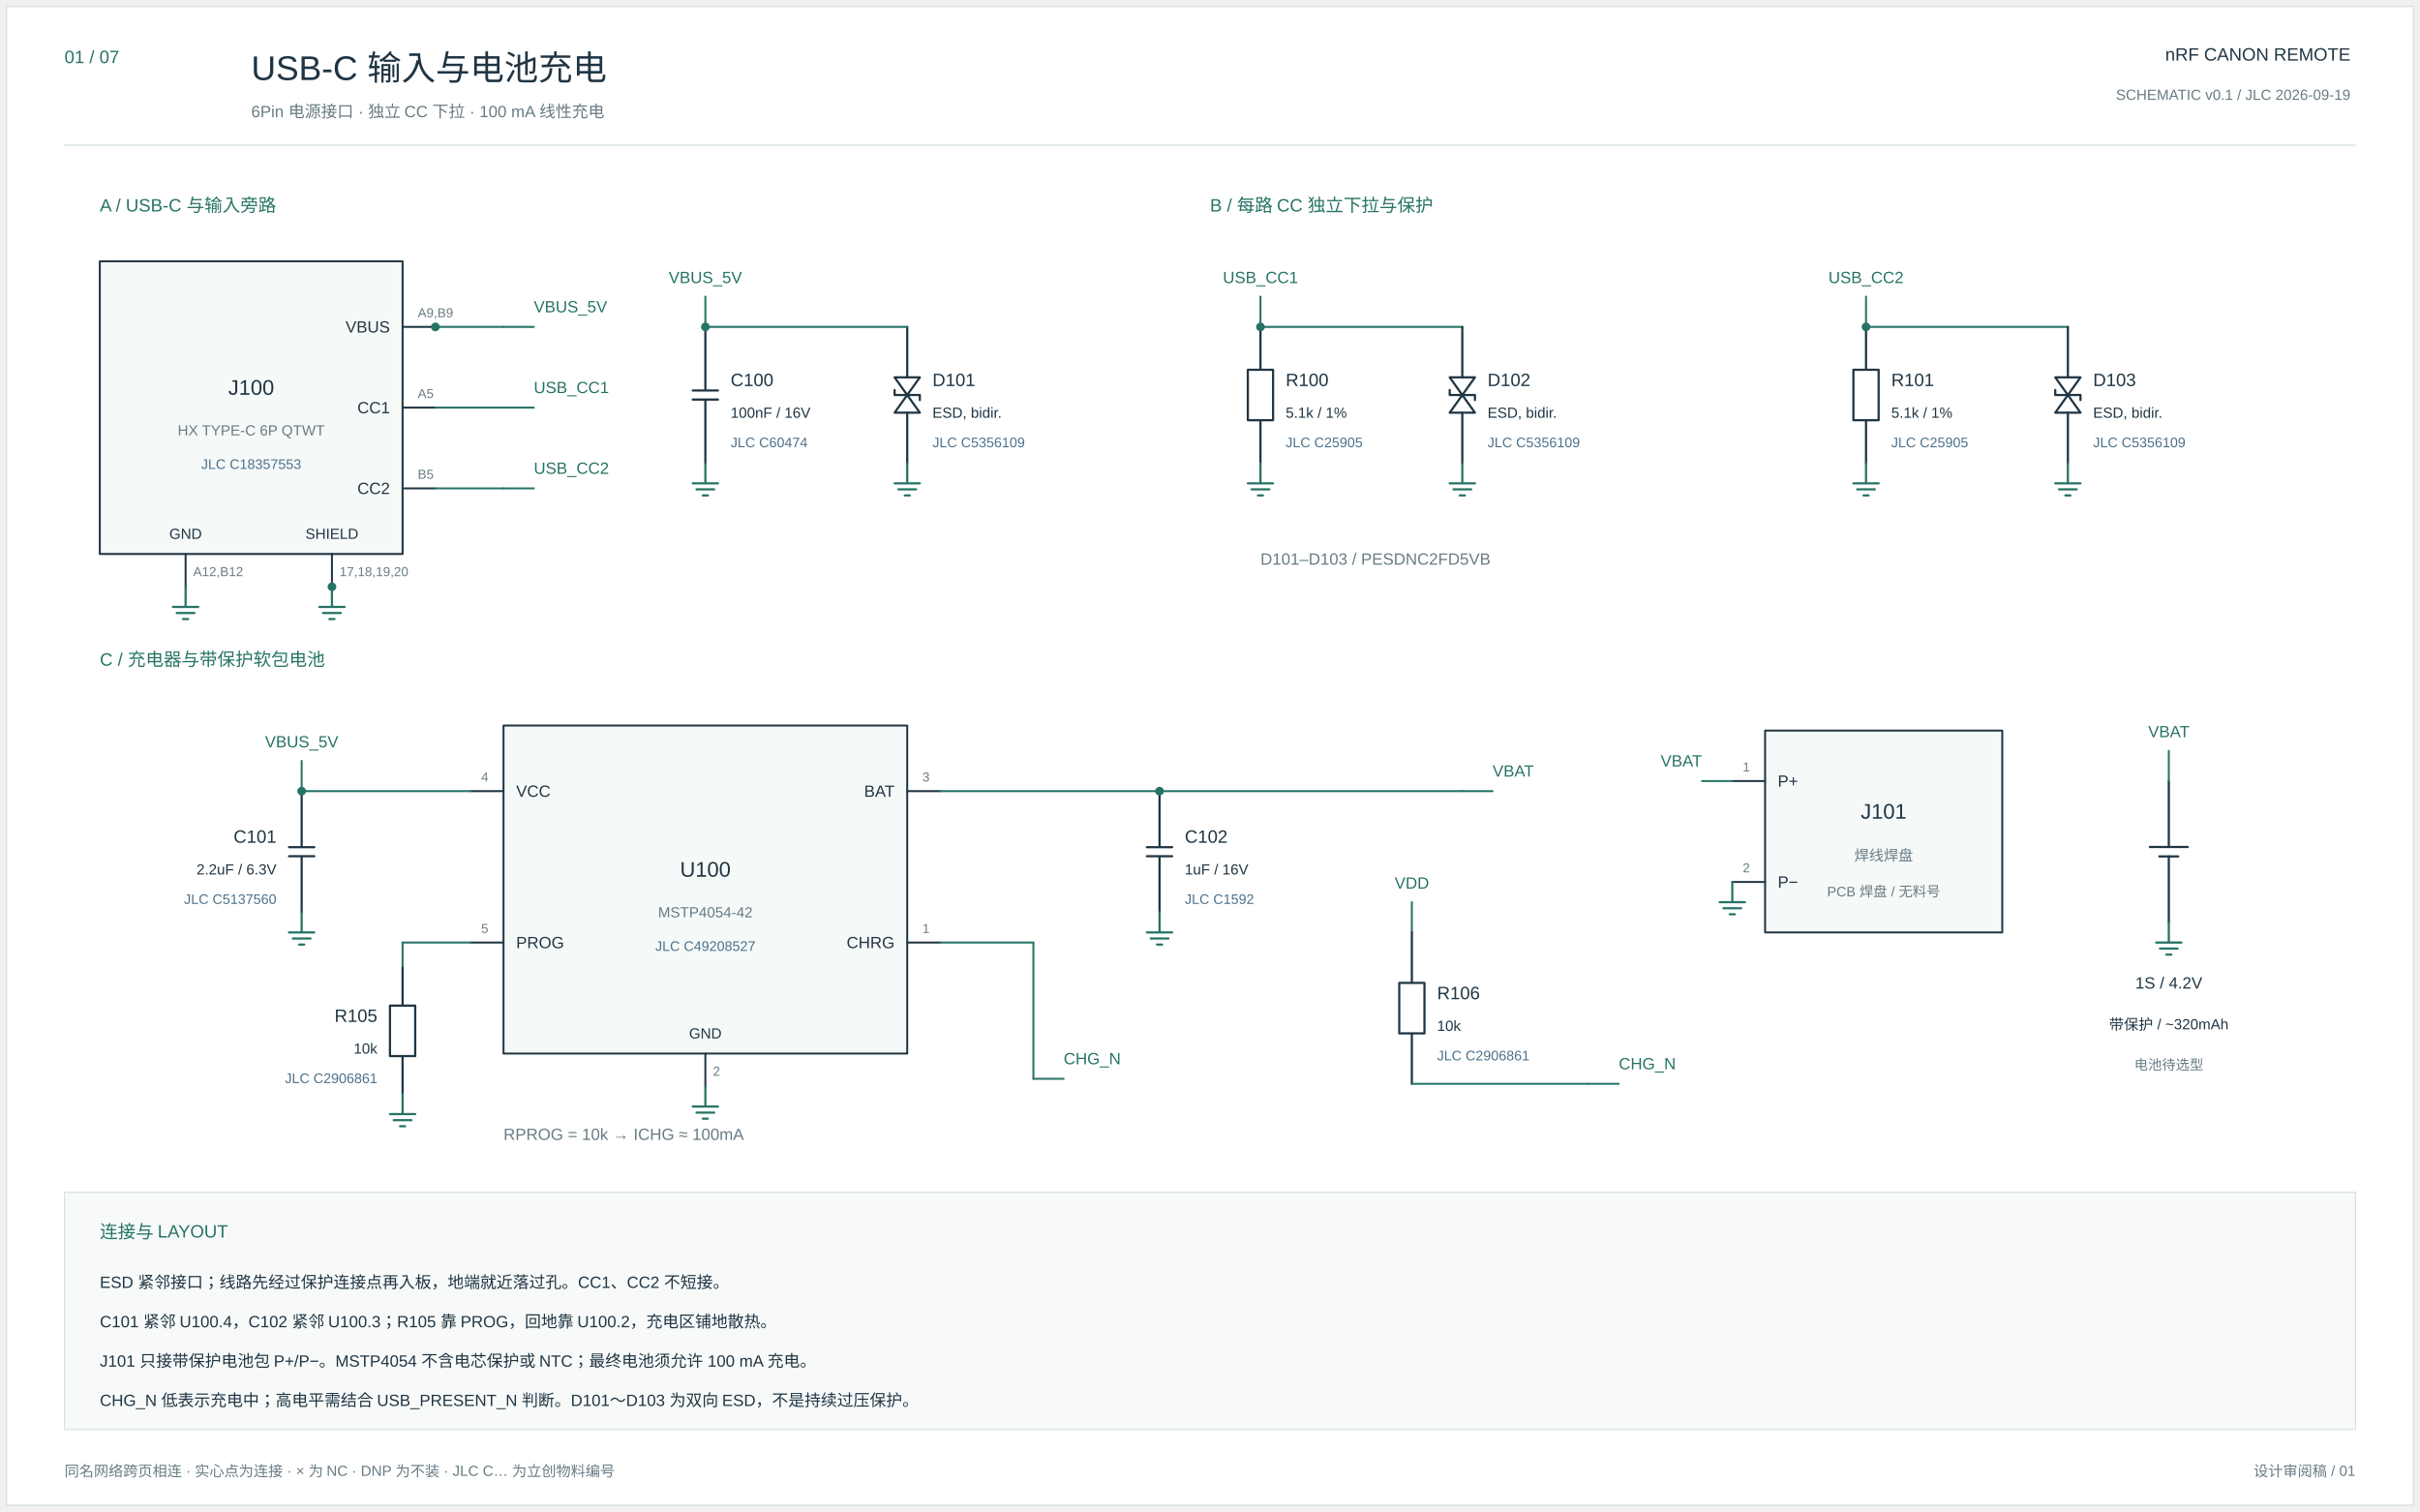
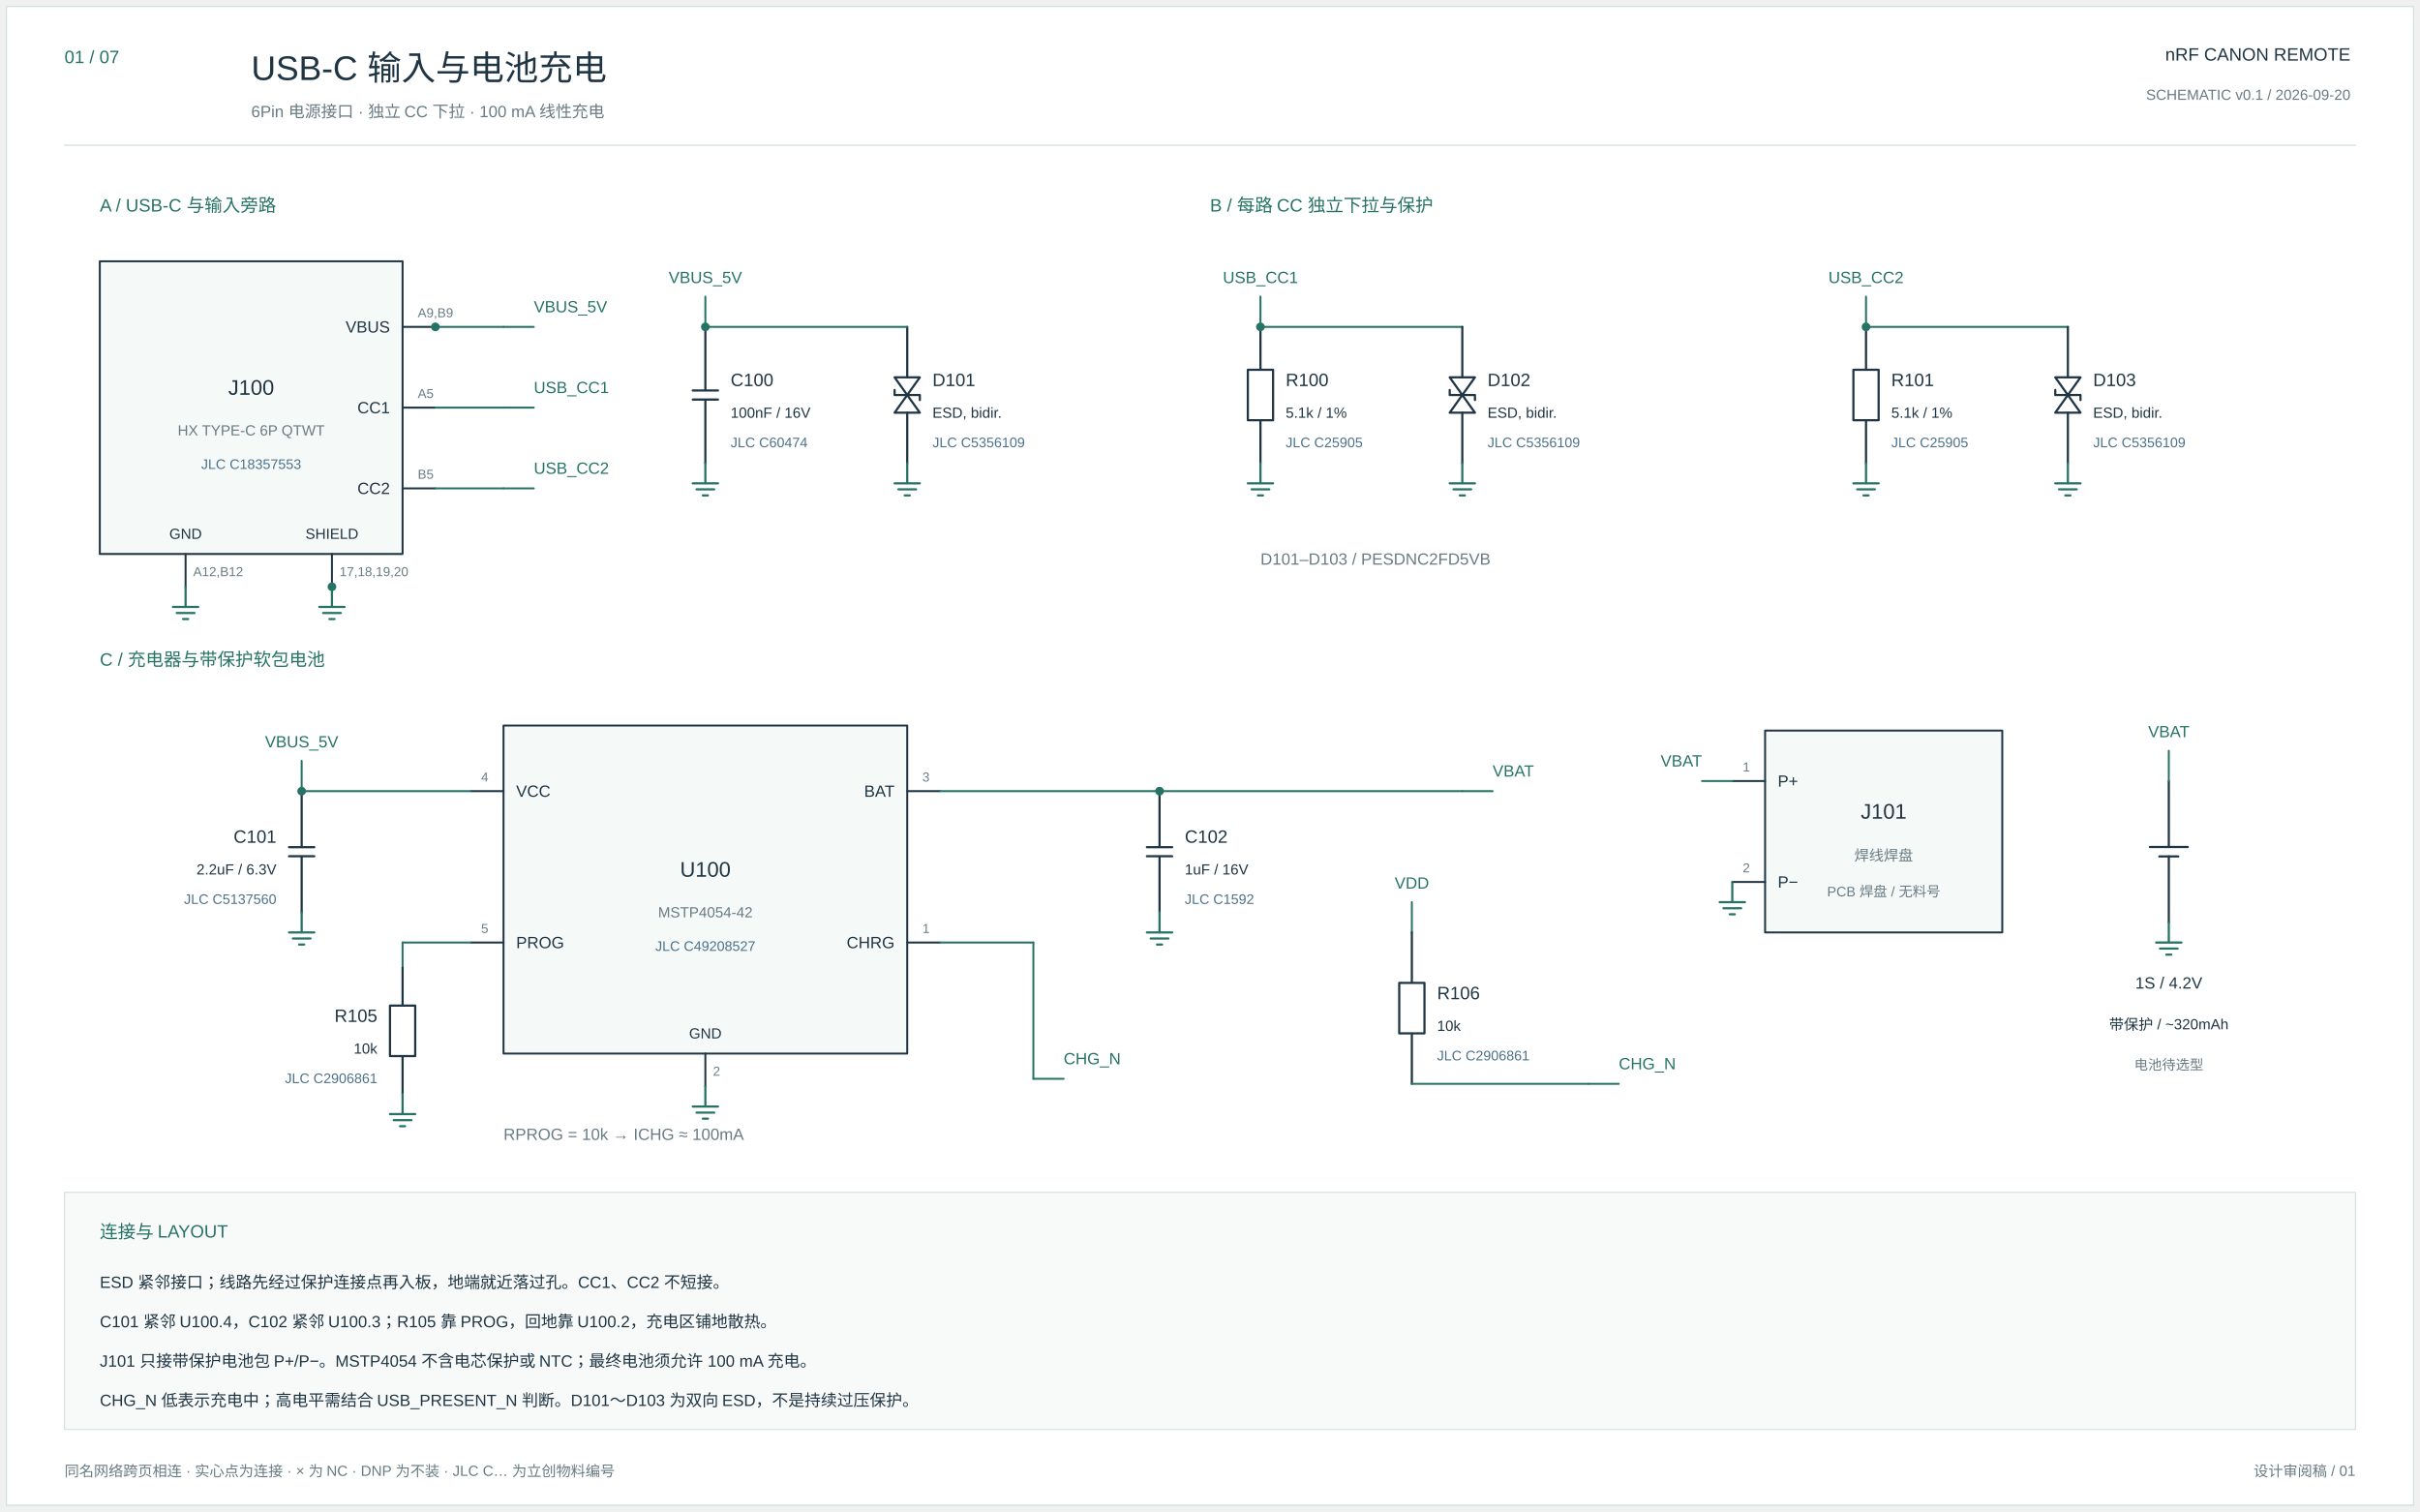
<svg xmlns="http://www.w3.org/2000/svg" role="img" aria-label="USB-C 输入与电池充电" xml:lang="en" height="927.424pt" width="1484.704pt" viewBox="0.688 -928.112 1484.704 927.424">
  <polygon points="4.644,-4.644 1481.436,-4.644 1481.436,-924.156 4.644,-924.156 " style="stroke:#d5e1df;fill:white;stroke-width:0.8;stroke-dasharray:-;stroke-linecap:round;stroke-linejoin:round;" />
  <polygon points="40.248,-51.084 1445.832,-51.084 1445.832,-196.596 40.248,-196.596 " style="stroke:#d5e1df;fill:#f7faf9;stroke-width:0.7;stroke-dasharray:-;stroke-linecap:round;stroke-linejoin:round;" />
  <polygon points="61.92,-588.24 247.68,-588.24 247.68,-767.808 61.92,-767.808 " style="stroke:#203543;fill:#f5f9f8;stroke-width:1.2;stroke-dasharray:-;stroke-linecap:round;stroke-linejoin:round;" />
  <polygon points="309.6,-281.736 557.28,-281.736 557.28,-482.976 309.6,-482.976 " style="stroke:#203543;fill:#f5f9f8;stroke-width:1.2;stroke-dasharray:-;stroke-linecap:round;stroke-linejoin:round;" />
  <polygon points="1083.6,-356.04 1229.112,-356.04 1229.112,-479.88 1083.6,-479.88 " style="stroke:#203543;fill:#f5f9f8;stroke-width:1.2;stroke-dasharray:-;stroke-linecap:round;stroke-linejoin:round;" />
  <polygon points="565.02,-696.6 557.28,-685.764 549.54,-696.6 " style="stroke:#203543;fill:none;stroke-width:1.35;stroke-dasharray:-;stroke-linecap:round;stroke-linejoin:round;" />
  <polygon points="557.28,-685.764 565.02,-674.928 549.54,-674.928 " style="stroke:#203543;fill:none;stroke-width:1.35;stroke-dasharray:-;stroke-linecap:round;stroke-linejoin:round;" />
  <polygon points="905.58,-696.6 897.84,-685.764 890.1,-696.6 " style="stroke:#203543;fill:none;stroke-width:1.35;stroke-dasharray:-;stroke-linecap:round;stroke-linejoin:round;" />
  <polygon points="897.84,-685.764 905.58,-674.928 890.1,-674.928 " style="stroke:#203543;fill:none;stroke-width:1.35;stroke-dasharray:-;stroke-linecap:round;stroke-linejoin:round;" />
  <polygon points="1277.1,-696.6 1269.36,-685.764 1261.62,-696.6 " style="stroke:#203543;fill:none;stroke-width:1.35;stroke-dasharray:-;stroke-linecap:round;stroke-linejoin:round;" />
  <polygon points="1269.36,-685.764 1277.1,-674.928 1261.62,-674.928 " style="stroke:#203543;fill:none;stroke-width:1.35;stroke-dasharray:-;stroke-linecap:round;stroke-linejoin:round;" />
  <path d="M 40.248,-839.016 L 1445.832,-839.016" style="stroke:#d5e1df;fill:none;stroke-width:0.8;stroke-dasharray:-;stroke-linecap:round;stroke-linejoin:round;" />
  <path d="M 247.68,-727.56 L 267.804,-727.56" style="stroke:#203543;fill:none;stroke-width:1.2;stroke-dasharray:-;stroke-linecap:round;stroke-linejoin:round;" />
  <path d="M 247.68,-678.024 L 267.804,-678.024" style="stroke:#203543;fill:none;stroke-width:1.2;stroke-dasharray:-;stroke-linecap:round;stroke-linejoin:round;" />
  <path d="M 247.68,-628.488 L 267.804,-628.488" style="stroke:#203543;fill:none;stroke-width:1.2;stroke-dasharray:-;stroke-linecap:round;stroke-linejoin:round;" />
  <path d="M 114.552,-588.24 L 114.552,-568.116" style="stroke:#203543;fill:none;stroke-width:1.2;stroke-dasharray:-;stroke-linecap:round;stroke-linejoin:round;" />
  <path d="M 204.336,-588.24 L 204.336,-568.116" style="stroke:#203543;fill:none;stroke-width:1.2;stroke-dasharray:-;stroke-linecap:round;stroke-linejoin:round;" />
  <path d="M 267.804,-727.56 L 288.702,-727.56 L 309.6,-727.56" style="stroke:#267365;fill:none;stroke-width:1.2;stroke-dasharray:-;stroke-linecap:round;stroke-linejoin:round;" />
  <path d="M 309.6,-727.56 L 318.888,-727.56 L 328.176,-727.56" style="stroke:#267365;fill:none;stroke-width:1.2;stroke-dasharray:-;stroke-linecap:round;stroke-linejoin:round;" />
  <path d="M 267.804,-678.024 L 288.702,-678.024 L 309.6,-678.024" style="stroke:#267365;fill:none;stroke-width:1.2;stroke-dasharray:-;stroke-linecap:round;stroke-linejoin:round;" />
  <path d="M 309.6,-678.024 L 318.888,-678.024 L 328.176,-678.024" style="stroke:#267365;fill:none;stroke-width:1.2;stroke-dasharray:-;stroke-linecap:round;stroke-linejoin:round;" />
  <path d="M 267.804,-628.488 L 288.702,-628.488 L 309.6,-628.488" style="stroke:#267365;fill:none;stroke-width:1.2;stroke-dasharray:-;stroke-linecap:round;stroke-linejoin:round;" />
  <path d="M 309.6,-628.488 L 318.888,-628.488 L 328.176,-628.488" style="stroke:#267365;fill:none;stroke-width:1.2;stroke-dasharray:-;stroke-linecap:round;stroke-linejoin:round;" />
  <path d="M 114.552,-568.116 L 114.552,-555.732 L 106.812,-555.732 L 122.292,-555.732 M 109.134,-552.017 L 119.97,-552.017 M 113.004,-548.302 L 116.1,-548.302" style="stroke:#267365;fill:none;stroke-width:1.35;stroke-dasharray:-;stroke-linecap:round;stroke-linejoin:round;" />
  <path d="M 204.336,-568.116 L 204.336,-555.732 L 196.596,-555.732 L 212.076,-555.732 M 198.918,-552.017 L 209.754,-552.017 M 202.788,-548.302 L 205.884,-548.302" style="stroke:#267365;fill:none;stroke-width:1.35;stroke-dasharray:-;stroke-linecap:round;stroke-linejoin:round;" />
  <path d="M 433.44,-727.56 L 433.44,-688.55 M 441.18,-688.55 L 425.7,-688.55 M 441.18,-682.978 L 425.7,-682.978 M 433.44,-682.978 L 433.44,-643.968" style="stroke:#203543;fill:none;stroke-width:1.35;stroke-dasharray:-;stroke-linecap:round;stroke-linejoin:round;" />
  <path d="M 433.44,-643.968 L 433.44,-631.584 L 425.7,-631.584 L 441.18,-631.584 M 428.022,-627.869 L 438.858,-627.869 M 431.892,-624.154 L 434.988,-624.154" style="stroke:#267365;fill:none;stroke-width:1.35;stroke-dasharray:-;stroke-linecap:round;stroke-linejoin:round;" />
  <path d="M 557.28,-727.56 L 557.28,-696.6 M 557.28,-674.928 L 557.28,-643.968" style="stroke:#203543;fill:none;stroke-width:1.35;stroke-dasharray:-;stroke-linecap:round;stroke-linejoin:round;" />
  <path d="M 565.02,-682.668 L 565.02,-685.764 L 549.54,-685.764 L 549.54,-688.86" style="stroke:#203543;fill:none;stroke-width:1.35;stroke-dasharray:-;stroke-linecap:round;stroke-linejoin:round;" />
  <path d="M 557.28,-643.968 L 557.28,-631.584 L 549.54,-631.584 L 565.02,-631.584 M 551.862,-627.869 L 562.698,-627.869 M 555.732,-624.154 L 558.828,-624.154" style="stroke:#267365;fill:none;stroke-width:1.35;stroke-dasharray:-;stroke-linecap:round;stroke-linejoin:round;" />
  <path d="M 433.44,-727.56 L 495.36,-727.56 L 557.28,-727.56" style="stroke:#267365;fill:none;stroke-width:1.2;stroke-dasharray:-;stroke-linecap:round;stroke-linejoin:round;" />
  <path d="M 433.44,-727.56 L 433.44,-736.848 L 433.44,-746.136" style="stroke:#267365;fill:none;stroke-width:1.2;stroke-dasharray:-;stroke-linecap:round;stroke-linejoin:round;" />
  <path d="M 774.0,-727.56 L 774,-736.848 L 774,-746.136" style="stroke:#267365;fill:none;stroke-width:1.2;stroke-dasharray:-;stroke-linecap:round;stroke-linejoin:round;" />
  <path d="M 774.0,-727.56 L 835.92,-727.56 L 897.84,-727.56" style="stroke:#267365;fill:none;stroke-width:1.2;stroke-dasharray:-;stroke-linecap:round;stroke-linejoin:round;" />
  <path d="M 774.0,-727.56 L 774,-701.244 L 781.74,-701.244 L 781.74,-670.284 L 766.26,-670.284 L 766.26,-701.244 L 774,-701.244 M 774,-670.284 L 774,-643.968" style="stroke:#203543;fill:none;stroke-width:1.35;stroke-dasharray:-;stroke-linecap:round;stroke-linejoin:round;" />
  <path d="M 774.0,-643.968 L 774,-631.584 L 766.26,-631.584 L 781.74,-631.584 M 768.582,-627.869 L 779.418,-627.869 M 772.452,-624.154 L 775.548,-624.154" style="stroke:#267365;fill:none;stroke-width:1.35;stroke-dasharray:-;stroke-linecap:round;stroke-linejoin:round;" />
  <path d="M 897.84,-727.56 L 897.84,-696.6 M 897.84,-674.928 L 897.84,-643.968" style="stroke:#203543;fill:none;stroke-width:1.35;stroke-dasharray:-;stroke-linecap:round;stroke-linejoin:round;" />
  <path d="M 905.58,-682.668 L 905.58,-685.764 L 890.1,-685.764 L 890.1,-688.86" style="stroke:#203543;fill:none;stroke-width:1.35;stroke-dasharray:-;stroke-linecap:round;stroke-linejoin:round;" />
  <path d="M 897.84,-643.968 L 897.84,-631.584 L 890.1,-631.584 L 905.58,-631.584 M 892.422,-627.869 L 903.258,-627.869 M 896.292,-624.154 L 899.388,-624.154" style="stroke:#267365;fill:none;stroke-width:1.35;stroke-dasharray:-;stroke-linecap:round;stroke-linejoin:round;" />
  <path d="M 1145.52,-727.56 L 1145.52,-736.848 L 1145.52,-746.136" style="stroke:#267365;fill:none;stroke-width:1.2;stroke-dasharray:-;stroke-linecap:round;stroke-linejoin:round;" />
  <path d="M 1145.52,-727.56 L 1207.44,-727.56 L 1269.36,-727.56" style="stroke:#267365;fill:none;stroke-width:1.2;stroke-dasharray:-;stroke-linecap:round;stroke-linejoin:round;" />
  <path d="M 1145.52,-727.56 L 1145.52,-701.244 L 1153.26,-701.244 L 1153.26,-670.284 L 1137.78,-670.284 L 1137.78,-701.244 L 1145.52,-701.244 M 1145.52,-670.284 L 1145.52,-643.968" style="stroke:#203543;fill:none;stroke-width:1.35;stroke-dasharray:-;stroke-linecap:round;stroke-linejoin:round;" />
  <path d="M 1145.52,-643.968 L 1145.52,-631.584 L 1137.78,-631.584 L 1153.26,-631.584 M 1140.102,-627.869 L 1150.938,-627.869 M 1143.972,-624.154 L 1147.068,-624.154" style="stroke:#267365;fill:none;stroke-width:1.35;stroke-dasharray:-;stroke-linecap:round;stroke-linejoin:round;" />
  <path d="M 1269.36,-727.56 L 1269.36,-696.6 M 1269.36,-674.928 L 1269.36,-643.968" style="stroke:#203543;fill:none;stroke-width:1.35;stroke-dasharray:-;stroke-linecap:round;stroke-linejoin:round;" />
  <path d="M 1277.1,-682.668 L 1277.1,-685.764 L 1261.62,-685.764 L 1261.62,-688.86" style="stroke:#203543;fill:none;stroke-width:1.35;stroke-dasharray:-;stroke-linecap:round;stroke-linejoin:round;" />
  <path d="M 1269.36,-643.968 L 1269.36,-631.584 L 1261.62,-631.584 L 1277.1,-631.584 M 1263.942,-627.869 L 1274.778,-627.869 M 1267.812,-624.154 L 1270.908,-624.154" style="stroke:#267365;fill:none;stroke-width:1.35;stroke-dasharray:-;stroke-linecap:round;stroke-linejoin:round;" />
  <path d="M 309.6,-442.728 L 289.476,-442.728" style="stroke:#203543;fill:none;stroke-width:1.2;stroke-dasharray:-;stroke-linecap:round;stroke-linejoin:round;" />
  <path d="M 309.6,-349.848 L 289.476,-349.848" style="stroke:#203543;fill:none;stroke-width:1.2;stroke-dasharray:-;stroke-linecap:round;stroke-linejoin:round;" />
  <path d="M 433.44,-281.736 L 433.44,-261.612" style="stroke:#203543;fill:none;stroke-width:1.2;stroke-dasharray:-;stroke-linecap:round;stroke-linejoin:round;" />
  <path d="M 557.28,-442.728 L 577.404,-442.728" style="stroke:#203543;fill:none;stroke-width:1.2;stroke-dasharray:-;stroke-linecap:round;stroke-linejoin:round;" />
  <path d="M 557.28,-349.848 L 577.404,-349.848" style="stroke:#203543;fill:none;stroke-width:1.2;stroke-dasharray:-;stroke-linecap:round;stroke-linejoin:round;" />
  <path d="M 289.476,-442.728 L 237.618,-442.728 L 185.76,-442.728" style="stroke:#267365;fill:none;stroke-width:1.2;stroke-dasharray:-;stroke-linecap:round;stroke-linejoin:round;" />
  <path d="M 185.76,-442.728 L 185.76,-452.016 L 185.76,-461.304" style="stroke:#267365;fill:none;stroke-width:1.2;stroke-dasharray:-;stroke-linecap:round;stroke-linejoin:round;" />
  <path d="M 185.76,-442.728 L 185.76,-408.362 M 193.5,-408.362 L 178.02,-408.362 M 193.5,-402.79 L 178.02,-402.79 M 185.76,-402.79 L 185.76,-368.424" style="stroke:#203543;fill:none;stroke-width:1.35;stroke-dasharray:-;stroke-linecap:round;stroke-linejoin:round;" />
  <path d="M 185.76,-368.424 L 185.76,-356.04 L 178.02,-356.04 L 193.5,-356.04 M 180.342,-352.325 L 191.178,-352.325 M 184.212,-348.61 L 187.308,-348.61" style="stroke:#267365;fill:none;stroke-width:1.35;stroke-dasharray:-;stroke-linecap:round;stroke-linejoin:round;" />
  <path d="M 289.476,-349.848 L 268.578,-349.848 L 247.68,-349.848" style="stroke:#267365;fill:none;stroke-width:1.2;stroke-dasharray:-;stroke-linecap:round;stroke-linejoin:round;" />
  <path d="M 247.68,-349.848 L 247.68,-342.108 L 247.68,-334.368" style="stroke:#267365;fill:none;stroke-width:1.2;stroke-dasharray:-;stroke-linecap:round;stroke-linejoin:round;" />
  <path d="M 247.68,-334.368 L 247.68,-311.148 L 255.42,-311.148 L 255.42,-280.188 L 239.94,-280.188 L 239.94,-311.148 L 247.68,-311.148 M 247.68,-280.188 L 247.68,-256.968" style="stroke:#203543;fill:none;stroke-width:1.35;stroke-dasharray:-;stroke-linecap:round;stroke-linejoin:round;" />
  <path d="M 247.68,-256.968 L 247.68,-244.584 L 239.94,-244.584 L 255.42,-244.584 M 242.262,-240.869 L 253.098,-240.869 M 246.132,-237.154 L 249.228,-237.154" style="stroke:#267365;fill:none;stroke-width:1.35;stroke-dasharray:-;stroke-linecap:round;stroke-linejoin:round;" />
  <path d="M 433.44,-261.612 L 433.44,-249.228 L 425.7,-249.228 L 441.18,-249.228 M 428.022,-245.513 L 438.858,-245.513 M 431.892,-241.798 L 434.988,-241.798" style="stroke:#267365;fill:none;stroke-width:1.35;stroke-dasharray:-;stroke-linecap:round;stroke-linejoin:round;" />
  <path d="M 577.404,-442.728 L 644.742,-442.728 L 712.08,-442.728" style="stroke:#267365;fill:none;stroke-width:1.2;stroke-dasharray:-;stroke-linecap:round;stroke-linejoin:round;" />
  <path d="M 712.08,-442.728 L 804.96,-442.728 L 897.84,-442.728" style="stroke:#267365;fill:none;stroke-width:1.2;stroke-dasharray:-;stroke-linecap:round;stroke-linejoin:round;" />
  <path d="M 897.84,-442.728 L 907.128,-442.728 L 916.416,-442.728" style="stroke:#267365;fill:none;stroke-width:1.2;stroke-dasharray:-;stroke-linecap:round;stroke-linejoin:round;" />
  <path d="M 712.08,-442.728 L 712.08,-408.362 M 719.82,-408.362 L 704.34,-408.362 M 719.82,-402.79 L 704.34,-402.79 M 712.08,-402.79 L 712.08,-368.424" style="stroke:#203543;fill:none;stroke-width:1.35;stroke-dasharray:-;stroke-linecap:round;stroke-linejoin:round;" />
  <path d="M 712.08,-368.424 L 712.08,-356.04 L 704.34,-356.04 L 719.82,-356.04 M 706.662,-352.325 L 717.498,-352.325 M 710.532,-348.61 L 713.628,-348.61" style="stroke:#267365;fill:none;stroke-width:1.35;stroke-dasharray:-;stroke-linecap:round;stroke-linejoin:round;" />
  <path d="M 577.404,-349.848 L 606.042,-349.848 L 634.68,-349.848" style="stroke:#267365;fill:none;stroke-width:1.2;stroke-dasharray:-;stroke-linecap:round;stroke-linejoin:round;" />
  <path d="M 634.68,-349.848 L 634.68,-308.052 L 634.68,-266.256" style="stroke:#267365;fill:none;stroke-width:1.2;stroke-dasharray:-;stroke-linecap:round;stroke-linejoin:round;" />
  <path d="M 634.68,-266.256 L 643.968,-266.256 L 653.256,-266.256" style="stroke:#267365;fill:none;stroke-width:1.2;stroke-dasharray:-;stroke-linecap:round;stroke-linejoin:round;" />
  <path d="M 866.88,-356.04 L 866.88,-365.328 L 866.88,-374.616" style="stroke:#267365;fill:none;stroke-width:1.2;stroke-dasharray:-;stroke-linecap:round;stroke-linejoin:round;" />
  <path d="M 866.88,-356.04 L 866.88,-325.08 L 874.62,-325.08 L 874.62,-294.12 L 859.14,-294.12 L 859.14,-325.08 L 866.88,-325.08 M 866.88,-294.12 L 866.88,-263.16" style="stroke:#203543;fill:none;stroke-width:1.35;stroke-dasharray:-;stroke-linecap:round;stroke-linejoin:round;" />
  <path d="M 866.88,-263.16 L 921.06,-263.16 L 975.24,-263.16" style="stroke:#267365;fill:none;stroke-width:1.2;stroke-dasharray:-;stroke-linecap:round;stroke-linejoin:round;" />
  <path d="M 975.24,-263.16 L 984.528,-263.16 L 993.816,-263.16" style="stroke:#267365;fill:none;stroke-width:1.2;stroke-dasharray:-;stroke-linecap:round;stroke-linejoin:round;" />
  <path d="M 1083.6,-448.92 L 1063.476,-448.92" style="stroke:#203543;fill:none;stroke-width:1.2;stroke-dasharray:-;stroke-linecap:round;stroke-linejoin:round;" />
  <path d="M 1083.6,-387.0 L 1063.476,-387" style="stroke:#203543;fill:none;stroke-width:1.2;stroke-dasharray:-;stroke-linecap:round;stroke-linejoin:round;" />
  <path d="M 1063.476,-448.92 L 1054.188,-448.92 L 1044.9,-448.92" style="stroke:#267365;fill:none;stroke-width:1.2;stroke-dasharray:-;stroke-linecap:round;stroke-linejoin:round;" />
  <path d="M 1063.476,-387.0 L 1063.476,-374.616 L 1055.736,-374.616 L 1071.216,-374.616 M 1058.058,-370.901 L 1068.894,-370.901 M 1061.928,-367.186 L 1065.024,-367.186" style="stroke:#267365;fill:none;stroke-width:1.35;stroke-dasharray:-;stroke-linecap:round;stroke-linejoin:round;" />
  <path d="M 1331.28,-448.92 L 1331.28,-408.478 M 1331.28,-402.673 L 1331.28,-362.232" style="stroke:#203543;fill:none;stroke-width:1.35;stroke-dasharray:-;stroke-linecap:round;stroke-linejoin:round;" />
  <path d="M 1342.89,-408.478 L 1319.67,-408.478" style="stroke:#203543;fill:none;stroke-width:1.35;stroke-dasharray:-;stroke-linecap:round;stroke-linejoin:round;" />
  <path d="M 1337.085,-402.673 L 1325.475,-402.673" style="stroke:#203543;fill:none;stroke-width:1.35;stroke-dasharray:-;stroke-linecap:round;stroke-linejoin:round;" />
  <path d="M 1331.28,-448.92 L 1331.28,-458.208 L 1331.28,-467.496" style="stroke:#267365;fill:none;stroke-width:1.2;stroke-dasharray:-;stroke-linecap:round;stroke-linejoin:round;" />
  <path d="M 1331.28,-362.232 L 1331.28,-349.848 L 1323.54,-349.848 L 1339.02,-349.848 M 1325.862,-346.133 L 1336.698,-346.133 M 1329.732,-342.418 L 1332.828,-342.418" style="stroke:#267365;fill:none;stroke-width:1.35;stroke-dasharray:-;stroke-linecap:round;stroke-linejoin:round;" />
  <text x="40.248" y="-904.196" dominant-baseline="central" fill="#267365" font-size="11" font-family="Arial, PingFang SC, Microsoft YaHei, sans-serif" text-anchor="start">
    <tspan x="40.248" dy="11">01 / 07</tspan>
  </text>
  <text x="154.8" y="-912.648" dominant-baseline="central" fill="#203543" font-size="21" font-family="Arial, PingFang SC, Microsoft YaHei, sans-serif" text-anchor="start">
    <tspan x="154.8" dy="21">USB-C 输入与电池充电</tspan>
  </text>
  <text x="1442.736" y="-905.744" dominant-baseline="central" fill="#203543" font-size="11" font-family="Arial, PingFang SC, Microsoft YaHei, sans-serif" text-anchor="end">
    <tspan x="1442.736" dy="11">nRF CANON REMOTE</tspan>
  </text>
  <text x="1442.736" y="-878.976" dominant-baseline="central" fill="#687b83" font-size="9" font-family="Arial, PingFang SC, Microsoft YaHei, sans-serif" text-anchor="end">
-     <tspan x="1442.736" dy="9">SCHEMATIC v0.1  /  JLC 2026-09-19</tspan>
+     <tspan x="1442.736" dy="9">SCHEMATIC v0.1  /  2026-09-20</tspan>
  </text>
  <text x="154.8" y="-872.236" dominant-baseline="central" fill="#687b83" font-size="10" font-family="Arial, PingFang SC, Microsoft YaHei, sans-serif" text-anchor="start">
    <tspan x="154.8" dy="10">6Pin 电源接口 · 独立 CC 下拉 · 100 mA 线性充电</tspan>
  </text>
  <text x="61.92" y="-184.376" dominant-baseline="central" fill="#267365" font-size="11" font-family="Arial, PingFang SC, Microsoft YaHei, sans-serif" text-anchor="start">
    <tspan x="61.92" dy="11">连接与 LAYOUT</tspan>
  </text>
  <text x="61.92" y="-153.964" dominant-baseline="central" fill="#203543" font-size="10" font-family="Arial, PingFang SC, Microsoft YaHei, sans-serif" text-anchor="start">
    <tspan x="61.92" dy="10">ESD 紧邻接口；线路先经过保护连接点再入板，地端就近落过孔。CC1、CC2 不短接。</tspan>
  </text>
  <text x="61.92" y="-129.815" dominant-baseline="central" fill="#203543" font-size="10" font-family="Arial, PingFang SC, Microsoft YaHei, sans-serif" text-anchor="start">
    <tspan x="61.92" dy="10">C101 紧邻 U100.4，C102 紧邻 U100.3；R105 靠 PROG，回地靠 U100.2，充电区铺地散热。</tspan>
  </text>
  <text x="61.92" y="-105.666" dominant-baseline="central" fill="#203543" font-size="10" font-family="Arial, PingFang SC, Microsoft YaHei, sans-serif" text-anchor="start">
    <tspan x="61.92" dy="10">J101 只接带保护电池包 P+/P−。MSTP4054 不含电芯保护或 NTC；最终电池须允许 100 mA 充电。</tspan>
  </text>
  <text x="61.92" y="-81.518" dominant-baseline="central" fill="#203543" font-size="10" font-family="Arial, PingFang SC, Microsoft YaHei, sans-serif" text-anchor="start">
    <tspan x="61.92" dy="10">CHG_N 低表示充电中；高电平需结合 USB_PRESENT_N 判断。D101～D103 为双向 ESD，不是持续过压保护。</tspan>
  </text>
  <text x="40.248" y="-35.316" dominant-baseline="central" fill="#687b83" font-size="9" font-family="Arial, PingFang SC, Microsoft YaHei, sans-serif" text-anchor="start">
    <tspan x="40.248" dy="9">同名网络跨页相连  ·  实心点为连接  ·  × 为 NC  ·  DNP 为不装  ·  JLC C… 为立创物料编号</tspan>
  </text>
  <text x="1445.832" y="-35.316" dominant-baseline="central" fill="#687b83" font-size="9" font-family="Arial, PingFang SC, Microsoft YaHei, sans-serif" text-anchor="end">
    <tspan x="1445.832" dy="9">设计审阅稿  /  01</tspan>
  </text>
  <text x="61.92" y="-815.96" dominant-baseline="central" fill="#267365" font-size="11" font-family="Arial, PingFang SC, Microsoft YaHei, sans-serif" text-anchor="start">
    <tspan x="61.92" dy="11">A / USB-C 与输入旁路</tspan>
  </text>
  <text x="154.8" y="-703.408" dominant-baseline="central" fill="#203543" font-size="13" font-family="Arial, PingFang SC, Microsoft YaHei, sans-serif" text-anchor="middle">
    <tspan x="154.8" dy="13">J100</tspan>
  </text>
  <text x="154.8" y="-673.092" dominant-baseline="central" fill="#687b83" font-size="9" font-family="Arial, PingFang SC, Microsoft YaHei, sans-serif" text-anchor="middle">
    <tspan x="154.8" dy="9">HX TYPE-C 6P QTWT</tspan>
  </text>
  <text x="154.8" y="-651.849" dominant-baseline="central" fill="#4c718a" font-size="8.5" font-family="Arial, PingFang SC, Microsoft YaHei, sans-serif" text-anchor="middle">
    <tspan x="154.8" dy="8.5">JLC C18357553</tspan>
  </text>
  <text x="239.94" y="-737.56" dominant-baseline="central" fill="#203543" font-size="10" font-family="Arial, PingFang SC, Microsoft YaHei, sans-serif" text-anchor="end">
    <tspan x="239.94" dy="10">VBUS</tspan>
  </text>
  <text x="256.968" y="-744.229" dominant-baseline="central" fill="#687b83" font-size="8" font-family="Arial, PingFang SC, Microsoft YaHei, sans-serif" text-anchor="start">
    <tspan x="256.968" dy="8">A9,B9</tspan>
  </text>
  <text x="239.94" y="-688.024" dominant-baseline="central" fill="#203543" font-size="10" font-family="Arial, PingFang SC, Microsoft YaHei, sans-serif" text-anchor="end">
    <tspan x="239.94" dy="10">CC1</tspan>
  </text>
  <text x="256.968" y="-694.693" dominant-baseline="central" fill="#687b83" font-size="8" font-family="Arial, PingFang SC, Microsoft YaHei, sans-serif" text-anchor="start">
    <tspan x="256.968" dy="8">A5</tspan>
  </text>
  <text x="239.94" y="-638.488" dominant-baseline="central" fill="#203543" font-size="10" font-family="Arial, PingFang SC, Microsoft YaHei, sans-serif" text-anchor="end">
    <tspan x="239.94" dy="10">CC2</tspan>
  </text>
  <text x="256.968" y="-645.157" dominant-baseline="central" fill="#687b83" font-size="8" font-family="Arial, PingFang SC, Microsoft YaHei, sans-serif" text-anchor="start">
    <tspan x="256.968" dy="8">B5</tspan>
  </text>
  <text x="114.552" y="-609.624" dominant-baseline="central" fill="#203543" font-size="9" font-family="Arial, PingFang SC, Microsoft YaHei, sans-serif" text-anchor="middle">
    <tspan x="114.552" dy="9">GND</tspan>
  </text>
  <text x="119.196" y="-585.404" dominant-baseline="central" fill="#687b83" font-size="8" font-family="Arial, PingFang SC, Microsoft YaHei, sans-serif" text-anchor="start">
    <tspan x="119.196" dy="8">A12,B12</tspan>
  </text>
  <text x="204.336" y="-609.624" dominant-baseline="central" fill="#203543" font-size="9" font-family="Arial, PingFang SC, Microsoft YaHei, sans-serif" text-anchor="middle">
    <tspan x="204.336" dy="9">SHIELD</tspan>
  </text>
  <text x="208.98" y="-585.404" dominant-baseline="central" fill="#687b83" font-size="8" font-family="Arial, PingFang SC, Microsoft YaHei, sans-serif" text-anchor="start">
    <tspan x="208.98" dy="8">17,18,19,20</tspan>
  </text>
  <text x="328.176" y="-749.944" dominant-baseline="central" fill="#267365" font-size="10" font-family="Arial, PingFang SC, Microsoft YaHei, sans-serif" text-anchor="start">
    <tspan x="328.176" dy="10">VBUS_5V</tspan>
  </text>
  <text x="328.176" y="-700.408" dominant-baseline="central" fill="#267365" font-size="10" font-family="Arial, PingFang SC, Microsoft YaHei, sans-serif" text-anchor="start">
    <tspan x="328.176" dy="10">USB_CC1</tspan>
  </text>
  <text x="328.176" y="-650.872" dominant-baseline="central" fill="#267365" font-size="10" font-family="Arial, PingFang SC, Microsoft YaHei, sans-serif" text-anchor="start">
    <tspan x="328.176" dy="10">USB_CC2</tspan>
  </text>
  <text x="448.92" y="-706.052" dominant-baseline="central" fill="#203543" font-size="11" font-family="Arial, PingFang SC, Microsoft YaHei, sans-serif" text-anchor="start">
    <tspan x="448.92" dy="11">C100</tspan>
  </text>
  <text x="448.92" y="-683.928" dominant-baseline="central" fill="#203543" font-size="9" font-family="Arial, PingFang SC, Microsoft YaHei, sans-serif" text-anchor="start">
    <tspan x="448.92" dy="9">100nF / 16V</tspan>
  </text>
  <text x="448.92" y="-665.162" dominant-baseline="central" fill="#4c718a" font-size="8.5" font-family="Arial, PingFang SC, Microsoft YaHei, sans-serif" text-anchor="start">
    <tspan x="448.92" dy="8.5">JLC C60474</tspan>
  </text>
  <text x="572.76" y="-706.052" dominant-baseline="central" fill="#203543" font-size="11" font-family="Arial, PingFang SC, Microsoft YaHei, sans-serif" text-anchor="start">
    <tspan x="572.76" dy="11">D101</tspan>
  </text>
  <text x="572.76" y="-683.928" dominant-baseline="central" fill="#203543" font-size="9" font-family="Arial, PingFang SC, Microsoft YaHei, sans-serif" text-anchor="start">
    <tspan x="572.76" dy="9">ESD, bidir.</tspan>
  </text>
  <text x="572.76" y="-665.162" dominant-baseline="central" fill="#4c718a" font-size="8.5" font-family="Arial, PingFang SC, Microsoft YaHei, sans-serif" text-anchor="start">
    <tspan x="572.76" dy="8.5">JLC C5356109</tspan>
  </text>
  <text x="433.44" y="-767.901" dominant-baseline="central" fill="#267365" font-size="10" font-family="Arial, PingFang SC, Microsoft YaHei, sans-serif" text-anchor="middle">
    <tspan x="433.44" dy="10">VBUS_5V</tspan>
  </text>
  <text x="743.04" y="-815.96" dominant-baseline="central" fill="#267365" font-size="11" font-family="Arial, PingFang SC, Microsoft YaHei, sans-serif" text-anchor="start">
    <tspan x="743.04" dy="11">B / 每路 CC 独立下拉与保护</tspan>
  </text>
  <text x="774.0" y="-767.901" dominant-baseline="central" fill="#267365" font-size="10" font-family="Arial, PingFang SC, Microsoft YaHei, sans-serif" text-anchor="middle">
    <tspan x="774.0" dy="10">USB_CC1</tspan>
  </text>
  <text x="789.48" y="-706.052" dominant-baseline="central" fill="#203543" font-size="11" font-family="Arial, PingFang SC, Microsoft YaHei, sans-serif" text-anchor="start">
    <tspan x="789.48" dy="11">R100</tspan>
  </text>
  <text x="789.48" y="-683.928" dominant-baseline="central" fill="#203543" font-size="9" font-family="Arial, PingFang SC, Microsoft YaHei, sans-serif" text-anchor="start">
    <tspan x="789.48" dy="9">5.1k / 1%</tspan>
  </text>
  <text x="789.48" y="-665.162" dominant-baseline="central" fill="#4c718a" font-size="8.5" font-family="Arial, PingFang SC, Microsoft YaHei, sans-serif" text-anchor="start">
    <tspan x="789.48" dy="8.5">JLC C25905</tspan>
  </text>
  <text x="913.32" y="-706.052" dominant-baseline="central" fill="#203543" font-size="11" font-family="Arial, PingFang SC, Microsoft YaHei, sans-serif" text-anchor="start">
    <tspan x="913.32" dy="11">D102</tspan>
  </text>
  <text x="913.32" y="-683.928" dominant-baseline="central" fill="#203543" font-size="9" font-family="Arial, PingFang SC, Microsoft YaHei, sans-serif" text-anchor="start">
    <tspan x="913.32" dy="9">ESD, bidir.</tspan>
  </text>
  <text x="913.32" y="-665.162" dominant-baseline="central" fill="#4c718a" font-size="8.5" font-family="Arial, PingFang SC, Microsoft YaHei, sans-serif" text-anchor="start">
    <tspan x="913.32" dy="8.5">JLC C5356109</tspan>
  </text>
  <text x="1145.52" y="-767.901" dominant-baseline="central" fill="#267365" font-size="10" font-family="Arial, PingFang SC, Microsoft YaHei, sans-serif" text-anchor="middle">
    <tspan x="1145.52" dy="10">USB_CC2</tspan>
  </text>
  <text x="1161.0" y="-706.052" dominant-baseline="central" fill="#203543" font-size="11" font-family="Arial, PingFang SC, Microsoft YaHei, sans-serif" text-anchor="start">
    <tspan x="1161.0" dy="11">R101</tspan>
  </text>
  <text x="1161.0" y="-683.928" dominant-baseline="central" fill="#203543" font-size="9" font-family="Arial, PingFang SC, Microsoft YaHei, sans-serif" text-anchor="start">
    <tspan x="1161.0" dy="9">5.1k / 1%</tspan>
  </text>
  <text x="1161.0" y="-665.162" dominant-baseline="central" fill="#4c718a" font-size="8.5" font-family="Arial, PingFang SC, Microsoft YaHei, sans-serif" text-anchor="start">
    <tspan x="1161.0" dy="8.5">JLC C25905</tspan>
  </text>
  <text x="1284.84" y="-706.052" dominant-baseline="central" fill="#203543" font-size="11" font-family="Arial, PingFang SC, Microsoft YaHei, sans-serif" text-anchor="start">
    <tspan x="1284.84" dy="11">D103</tspan>
  </text>
  <text x="1284.84" y="-683.928" dominant-baseline="central" fill="#203543" font-size="9" font-family="Arial, PingFang SC, Microsoft YaHei, sans-serif" text-anchor="start">
    <tspan x="1284.84" dy="9">ESD, bidir.</tspan>
  </text>
  <text x="1284.84" y="-665.162" dominant-baseline="central" fill="#4c718a" font-size="8.5" font-family="Arial, PingFang SC, Microsoft YaHei, sans-serif" text-anchor="start">
    <tspan x="1284.84" dy="8.5">JLC C5356109</tspan>
  </text>
  <text x="774.0" y="-595.144" dominant-baseline="central" fill="#687b83" font-size="10" font-family="Arial, PingFang SC, Microsoft YaHei, sans-serif" text-anchor="start">
    <tspan x="774.0" dy="10">D101–D103  /  PESDNC2FD5VB</tspan>
  </text>
  <text x="61.92" y="-537.32" dominant-baseline="central" fill="#267365" font-size="11" font-family="Arial, PingFang SC, Microsoft YaHei, sans-serif" text-anchor="start">
    <tspan x="61.92" dy="11">C / 充电器与带保护软包电池</tspan>
  </text>
  <text x="433.44" y="-407.74" dominant-baseline="central" fill="#203543" font-size="13" font-family="Arial, PingFang SC, Microsoft YaHei, sans-serif" text-anchor="middle">
    <tspan x="433.44" dy="13">U100</tspan>
  </text>
  <text x="433.44" y="-377.424" dominant-baseline="central" fill="#687b83" font-size="9" font-family="Arial, PingFang SC, Microsoft YaHei, sans-serif" text-anchor="middle">
    <tspan x="433.44" dy="9">MSTP4054-42</tspan>
  </text>
  <text x="433.44" y="-356.181" dominant-baseline="central" fill="#4c718a" font-size="8.5" font-family="Arial, PingFang SC, Microsoft YaHei, sans-serif" text-anchor="middle">
    <tspan x="433.44" dy="8.5">JLC C49208527</tspan>
  </text>
  <text x="317.34" y="-452.728" dominant-baseline="central" fill="#203543" font-size="10" font-family="Arial, PingFang SC, Microsoft YaHei, sans-serif" text-anchor="start">
    <tspan x="317.34" dy="10">VCC</tspan>
  </text>
  <text x="300.312" y="-459.397" dominant-baseline="central" fill="#687b83" font-size="8" font-family="Arial, PingFang SC, Microsoft YaHei, sans-serif" text-anchor="end">
    <tspan x="300.312" dy="8">4</tspan>
  </text>
  <text x="317.34" y="-359.848" dominant-baseline="central" fill="#203543" font-size="10" font-family="Arial, PingFang SC, Microsoft YaHei, sans-serif" text-anchor="start">
    <tspan x="317.34" dy="10">PROG</tspan>
  </text>
  <text x="300.312" y="-366.517" dominant-baseline="central" fill="#687b83" font-size="8" font-family="Arial, PingFang SC, Microsoft YaHei, sans-serif" text-anchor="end">
    <tspan x="300.312" dy="8">5</tspan>
  </text>
  <text x="433.44" y="-303.12" dominant-baseline="central" fill="#203543" font-size="9" font-family="Arial, PingFang SC, Microsoft YaHei, sans-serif" text-anchor="middle">
    <tspan x="433.44" dy="9">GND</tspan>
  </text>
  <text x="438.084" y="-278.9" dominant-baseline="central" fill="#687b83" font-size="8" font-family="Arial, PingFang SC, Microsoft YaHei, sans-serif" text-anchor="start">
    <tspan x="438.084" dy="8">2</tspan>
  </text>
  <text x="549.54" y="-452.728" dominant-baseline="central" fill="#203543" font-size="10" font-family="Arial, PingFang SC, Microsoft YaHei, sans-serif" text-anchor="end">
    <tspan x="549.54" dy="10">BAT</tspan>
  </text>
  <text x="566.568" y="-459.397" dominant-baseline="central" fill="#687b83" font-size="8" font-family="Arial, PingFang SC, Microsoft YaHei, sans-serif" text-anchor="start">
    <tspan x="566.568" dy="8">3</tspan>
  </text>
  <text x="549.54" y="-359.848" dominant-baseline="central" fill="#203543" font-size="10" font-family="Arial, PingFang SC, Microsoft YaHei, sans-serif" text-anchor="end">
    <tspan x="549.54" dy="10">CHRG</tspan>
  </text>
  <text x="566.568" y="-366.517" dominant-baseline="central" fill="#687b83" font-size="8" font-family="Arial, PingFang SC, Microsoft YaHei, sans-serif" text-anchor="start">
    <tspan x="566.568" dy="8">1</tspan>
  </text>
  <text x="185.76" y="-483.069" dominant-baseline="central" fill="#267365" font-size="10" font-family="Arial, PingFang SC, Microsoft YaHei, sans-serif" text-anchor="middle">
    <tspan x="185.76" dy="10">VBUS_5V</tspan>
  </text>
  <text x="170.28" y="-425.864" dominant-baseline="central" fill="#203543" font-size="11" font-family="Arial, PingFang SC, Microsoft YaHei, sans-serif" text-anchor="end">
    <tspan x="170.28" dy="11">C101</tspan>
  </text>
  <text x="170.28" y="-403.74" dominant-baseline="central" fill="#203543" font-size="9" font-family="Arial, PingFang SC, Microsoft YaHei, sans-serif" text-anchor="end">
    <tspan x="170.28" dy="9">2.2uF / 6.3V</tspan>
  </text>
  <text x="170.28" y="-384.974" dominant-baseline="central" fill="#4c718a" font-size="8.5" font-family="Arial, PingFang SC, Microsoft YaHei, sans-serif" text-anchor="end">
    <tspan x="170.28" dy="8.5">JLC C5137560</tspan>
  </text>
  <text x="232.2" y="-315.956" dominant-baseline="central" fill="#203543" font-size="11" font-family="Arial, PingFang SC, Microsoft YaHei, sans-serif" text-anchor="end">
    <tspan x="232.2" dy="11">R105</tspan>
  </text>
  <text x="232.2" y="-293.832" dominant-baseline="central" fill="#203543" font-size="9" font-family="Arial, PingFang SC, Microsoft YaHei, sans-serif" text-anchor="end">
    <tspan x="232.2" dy="9">10k</tspan>
  </text>
  <text x="232.2" y="-275.066" dominant-baseline="central" fill="#4c718a" font-size="8.5" font-family="Arial, PingFang SC, Microsoft YaHei, sans-serif" text-anchor="end">
    <tspan x="232.2" dy="8.5">JLC C2906861</tspan>
  </text>
  <text x="916.416" y="-465.112" dominant-baseline="central" fill="#267365" font-size="10" font-family="Arial, PingFang SC, Microsoft YaHei, sans-serif" text-anchor="start">
    <tspan x="916.416" dy="10">VBAT</tspan>
  </text>
  <text x="727.56" y="-425.864" dominant-baseline="central" fill="#203543" font-size="11" font-family="Arial, PingFang SC, Microsoft YaHei, sans-serif" text-anchor="start">
    <tspan x="727.56" dy="11">C102</tspan>
  </text>
  <text x="727.56" y="-403.74" dominant-baseline="central" fill="#203543" font-size="9" font-family="Arial, PingFang SC, Microsoft YaHei, sans-serif" text-anchor="start">
    <tspan x="727.56" dy="9">1uF / 16V</tspan>
  </text>
  <text x="727.56" y="-384.974" dominant-baseline="central" fill="#4c718a" font-size="8.5" font-family="Arial, PingFang SC, Microsoft YaHei, sans-serif" text-anchor="start">
    <tspan x="727.56" dy="8.5">JLC C1592</tspan>
  </text>
  <text x="653.256" y="-288.64" dominant-baseline="central" fill="#267365" font-size="10" font-family="Arial, PingFang SC, Microsoft YaHei, sans-serif" text-anchor="start">
    <tspan x="653.256" dy="10">CHG_N</tspan>
  </text>
  <text x="309.6" y="-242.2" dominant-baseline="central" fill="#687b83" font-size="10" font-family="Arial, PingFang SC, Microsoft YaHei, sans-serif" text-anchor="start">
    <tspan x="309.6" dy="10">RPROG = 10k → ICHG ≈ 100mA</tspan>
  </text>
  <text x="866.88" y="-396.381" dominant-baseline="central" fill="#267365" font-size="10" font-family="Arial, PingFang SC, Microsoft YaHei, sans-serif" text-anchor="middle">
    <tspan x="866.88" dy="10">VDD</tspan>
  </text>
  <text x="882.36" y="-329.888" dominant-baseline="central" fill="#203543" font-size="11" font-family="Arial, PingFang SC, Microsoft YaHei, sans-serif" text-anchor="start">
    <tspan x="882.36" dy="11">R106</tspan>
  </text>
  <text x="882.36" y="-307.764" dominant-baseline="central" fill="#203543" font-size="9" font-family="Arial, PingFang SC, Microsoft YaHei, sans-serif" text-anchor="start">
    <tspan x="882.36" dy="9">10k</tspan>
  </text>
  <text x="882.36" y="-288.998" dominant-baseline="central" fill="#4c718a" font-size="8.5" font-family="Arial, PingFang SC, Microsoft YaHei, sans-serif" text-anchor="start">
    <tspan x="882.36" dy="8.5">JLC C2906861</tspan>
  </text>
  <text x="993.816" y="-285.544" dominant-baseline="central" fill="#267365" font-size="10" font-family="Arial, PingFang SC, Microsoft YaHei, sans-serif" text-anchor="start">
    <tspan x="993.816" dy="10">CHG_N</tspan>
  </text>
  <text x="1156.356" y="-443.344" dominant-baseline="central" fill="#203543" font-size="13" font-family="Arial, PingFang SC, Microsoft YaHei, sans-serif" text-anchor="middle">
    <tspan x="1156.356" dy="13">J101</tspan>
  </text>
  <text x="1156.356" y="-413.028" dominant-baseline="central" fill="#687b83" font-size="9" font-family="Arial, PingFang SC, Microsoft YaHei, sans-serif" text-anchor="middle">
    <tspan x="1156.356" dy="9">焊线焊盘</tspan>
  </text>
  <text x="1156.356" y="-391.785" dominant-baseline="central" fill="#687b83" font-size="8.5" font-family="Arial, PingFang SC, Microsoft YaHei, sans-serif" text-anchor="middle">
    <tspan x="1156.356" dy="8.5">PCB 焊盘 / 无料号</tspan>
  </text>
  <text x="1091.34" y="-458.92" dominant-baseline="central" fill="#203543" font-size="10" font-family="Arial, PingFang SC, Microsoft YaHei, sans-serif" text-anchor="start">
    <tspan x="1091.34" dy="10">P+</tspan>
  </text>
  <text x="1074.312" y="-465.589" dominant-baseline="central" fill="#687b83" font-size="8" font-family="Arial, PingFang SC, Microsoft YaHei, sans-serif" text-anchor="end">
    <tspan x="1074.312" dy="8">1</tspan>
  </text>
  <text x="1091.34" y="-397.0" dominant-baseline="central" fill="#203543" font-size="10" font-family="Arial, PingFang SC, Microsoft YaHei, sans-serif" text-anchor="start">
    <tspan x="1091.34" dy="10">P−</tspan>
  </text>
  <text x="1074.312" y="-403.669" dominant-baseline="central" fill="#687b83" font-size="8" font-family="Arial, PingFang SC, Microsoft YaHei, sans-serif" text-anchor="end">
    <tspan x="1074.312" dy="8">2</tspan>
  </text>
  <text x="1044.9" y="-471.304" dominant-baseline="central" fill="#267365" font-size="10" font-family="Arial, PingFang SC, Microsoft YaHei, sans-serif" text-anchor="end">
    <tspan x="1044.9" dy="10">VBAT</tspan>
  </text>
  <text x="1331.28" y="-489.261" dominant-baseline="central" fill="#267365" font-size="10" font-family="Arial, PingFang SC, Microsoft YaHei, sans-serif" text-anchor="middle">
    <tspan x="1331.28" dy="10">VBAT</tspan>
  </text>
  <text x="1331.28" y="-335.08" dominant-baseline="central" fill="#203543" font-size="10" font-family="Arial, PingFang SC, Microsoft YaHei, sans-serif" text-anchor="middle">
    <tspan x="1331.28" dy="10">1S / 4.2V</tspan>
  </text>
  <text x="1331.28" y="-309.312" dominant-baseline="central" fill="#203543" font-size="9" font-family="Arial, PingFang SC, Microsoft YaHei, sans-serif" text-anchor="middle">
    <tspan x="1331.28" dy="9">带保护 / ~320mAh</tspan>
  </text>
  <text x="1331.28" y="-284.044" dominant-baseline="central" fill="#687b83" font-size="8.5" font-family="Arial, PingFang SC, Microsoft YaHei, sans-serif" text-anchor="middle">
    <tspan x="1331.28" dy="8.5">电池待选型</tspan>
  </text>
  <circle cx="774" cy="-727.56" r="2.012" style="stroke:#267365;fill:#267365;stroke-width:1.35;stroke-dasharray:-;" />
  <circle cx="204.336" cy="-568.116" r="2.012" style="stroke:#267365;fill:#267365;stroke-width:1.35;stroke-dasharray:-;" />
  <circle cx="185.76" cy="-442.728" r="2.012" style="stroke:#267365;fill:#267365;stroke-width:1.35;stroke-dasharray:-;" />
  <circle cx="267.804" cy="-727.56" r="2.012" style="stroke:#267365;fill:#267365;stroke-width:1.35;stroke-dasharray:-;" />
  <circle cx="1145.52" cy="-727.56" r="2.012" style="stroke:#267365;fill:#267365;stroke-width:1.35;stroke-dasharray:-;" />
  <circle cx="712.08" cy="-442.728" r="2.012" style="stroke:#267365;fill:#267365;stroke-width:1.35;stroke-dasharray:-;" />
  <circle cx="433.44" cy="-727.56" r="2.012" style="stroke:#267365;fill:#267365;stroke-width:1.35;stroke-dasharray:-;" />
</svg>
